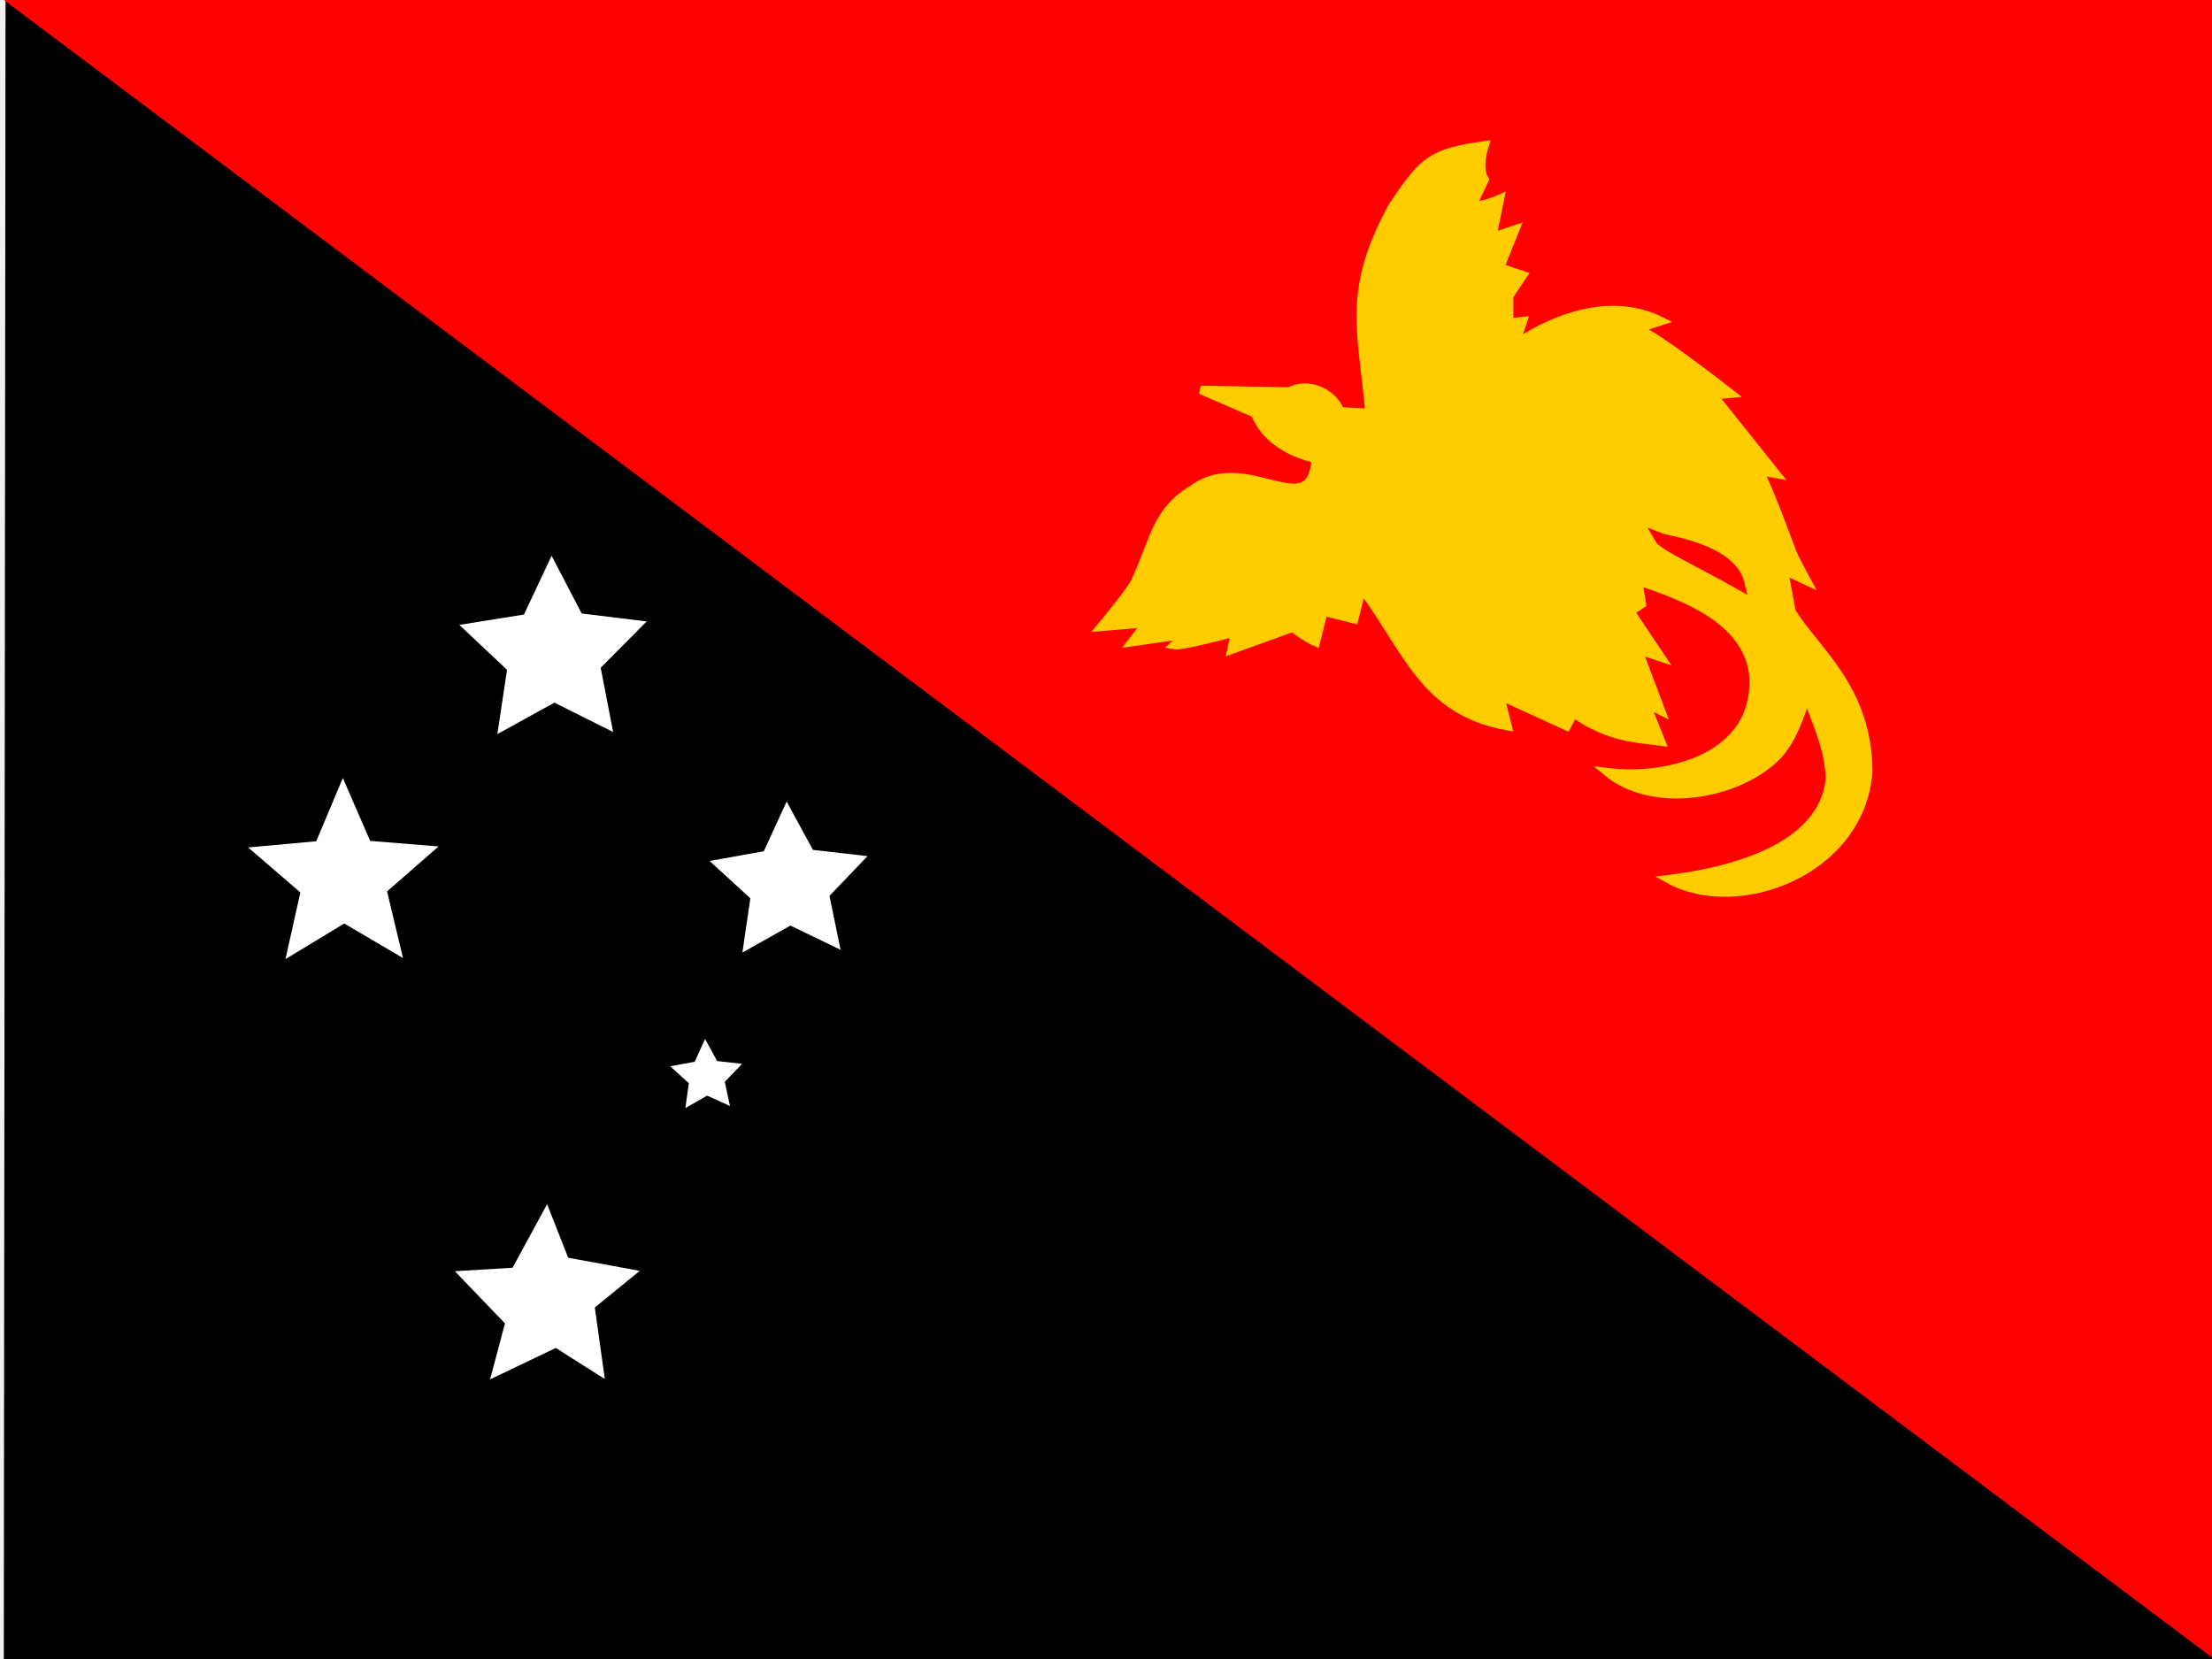
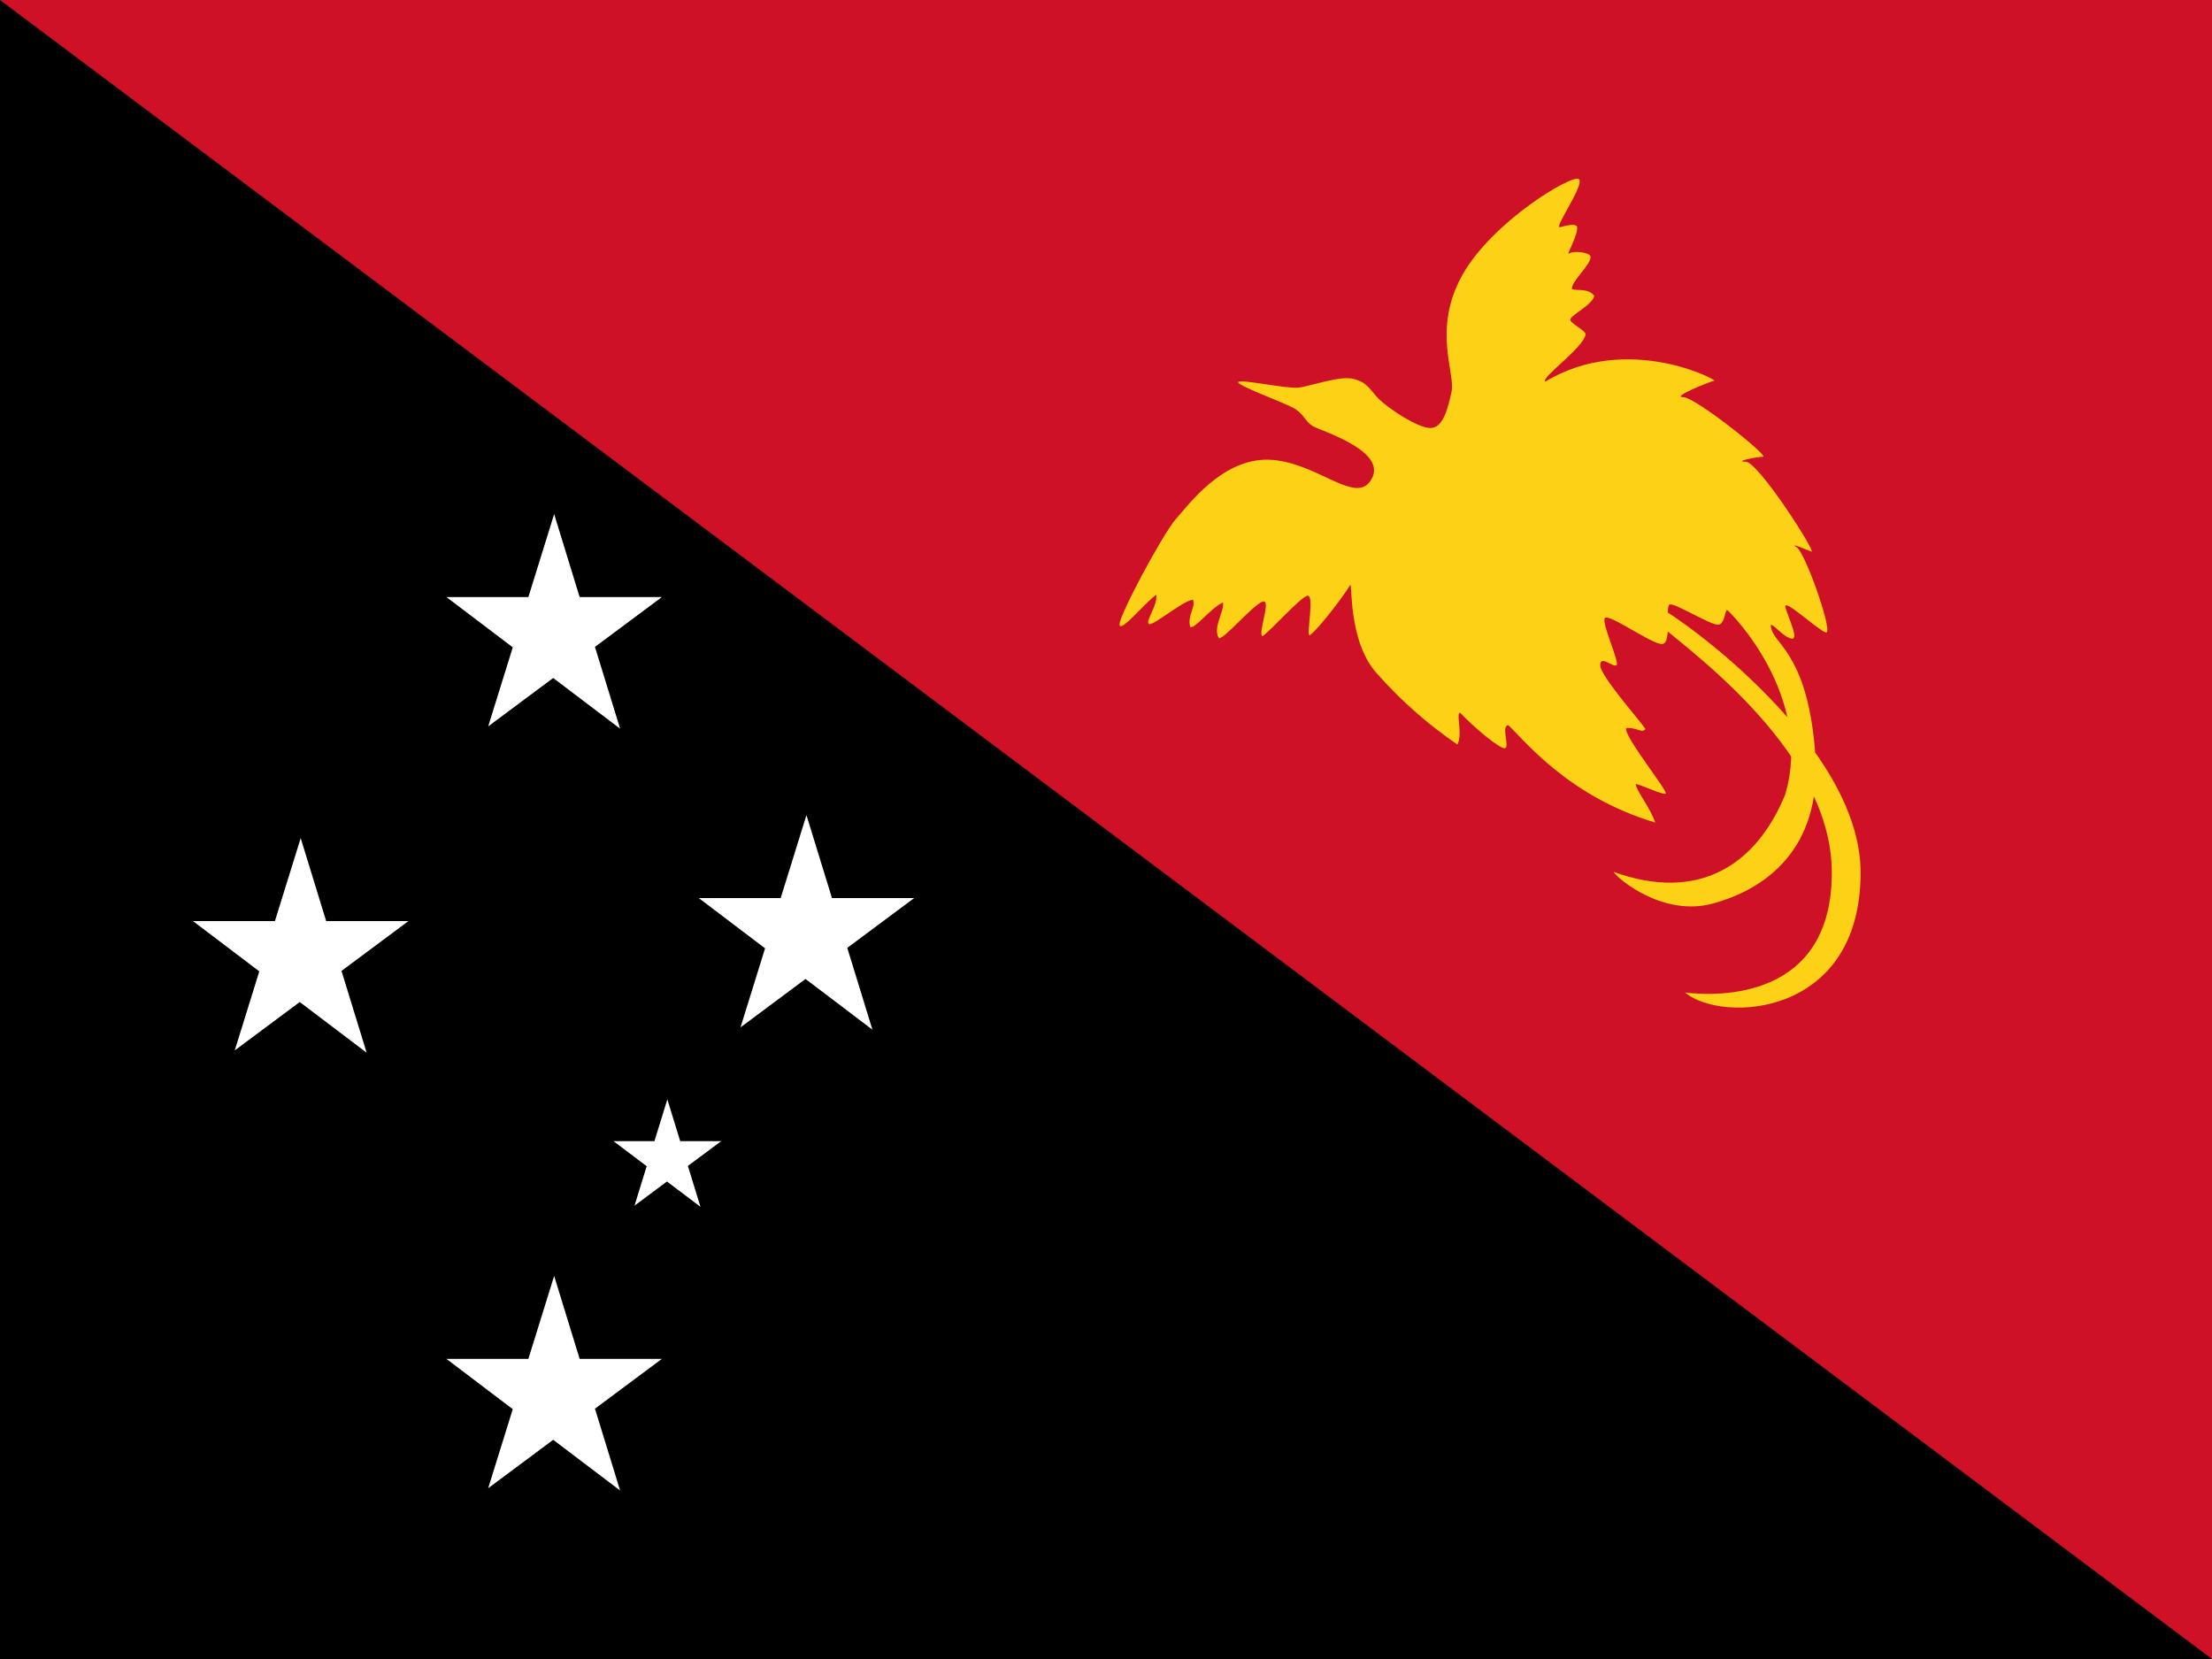
- <svg xmlns="http://www.w3.org/2000/svg" id="flag-icons-pg" viewBox="0 0 640 480">
-   <g fill-rule="evenodd">
-     <path fill="#000001" d="m1.6 0-.5 480h640z" />
-     <path fill="red" d="m640.6 480 .5-480H1.1z" />
+ <svg xmlns="http://www.w3.org/2000/svg" xmlns:xlink="http://www.w3.org/1999/xlink" viewBox="0 0 768 576">
+   <path d="M0 0h768v576H0z" />
+   <path fill="#ce1126" d="M0 0h768v576z" />
+   <path fill="#fcd116" d="M475.5 167.4c-5.7 7.3-19.1-7.4-35.2-7.8-16-.3-27.5 15.5-32.2 20.8-4.6 5.4-19.7 33.5-19.4 36.5s9.4-8.3 12.8-10.4c.3 4-3.7 8.8-2.7 10.1s11.7-8 15.4-8.4c1 2.7-2 5.4-1 9.4 1.3 1.3 7.3-6.7 11.4-8.4.6 3-3.7 8.7-1.4 12.4 1.7.4 11.7-11.4 15.1-12.7s-1.7 11 0 12c3-2 12.4-12.7 15.4-14s-.3 13.7 1 13.7c3.7-2.7 13-15.4 14-17.4s-1 19.4 9.5 30.8a151 151 0 0 0 27.8 24.5c2-3.7-.7-11.4 1-11 4.7 5 13.4 12.3 15.4 12.3s-1.4-8 1.3-8c5.4 5 20.8 24.8 51 33.8-2-5.7-6.4-10.7-6.8-13.4 2 .3 9 3.7 10.4 3.4s-14.7-20.1-13.7-22.8c3.7-.4 5.4 2 6.7.3-1.7-2.7-15.7-18.4-15.7-22.1s4.3.7 5.6 0c1.4-.7-5.3-14.7-4-16.4 1.4-1.7 16.1 9 19.8 9s1-13 2.7-13.7c1.6-.7 14 7 16.7 7s2.4-5.7 3.4-5 30.1 29.8 20 64c-10 24.4-30 37.5-59.6 26.8 1.7 2.7 17.5 15.7 34.5 11 17.1-4.6 37.9-18 35.6-51.5-2.4-33.5-13.4-38.2-15.1-43.3s2.7 1.4 6.3 2.7c3.7 1.4-.6-7-1.6-10.7s11 7.7 14 8.7-7-27.5-10-29.5 3 .7 5 1.4-18.4-31.2-22.8-31.2c-4.3 0 3.7-1.7 6-1.7 2.4 0-23.4-20.7-27.7-20.7s9.3-5.4 10.7-5.7c2.3.3-29.8-17.1-58.6.3-1.7-1.3 13.5-11.9 14-16.4.2-1.2-5-3.7-5.3-5-.4-1.4 8-5.4 8.3-8.4-2-2.7-5.7-1.7-7.7-2.3-.5-2.6 7-8.8 6.4-11.4-.5-1.5-6-2-7.4-1-1.3 1 3.5-7 2.7-9.4-.7-1-3.3-.4-6 .3-1.7-.3 8.7-14.7 6.7-16.7S518 76.9 507.6 95.7c-10.3 18.7-2.3 33.8-3.6 40.2-1.4 6.3-3 12.7-7.4 12.7s-14.4-6.7-17.8-10c-3.3-3.4-4-5.8-8.7-7-4.7-1.4-15.4 2.6-19.4 3s-19.8-3-20.8-2 15.4 7 19.1 9 4 4.6 6.7 6.3 27.8 9 19.8 19.5m98.1 47.2c8 8 62.4 44.2 62.4 88.4s-39.6 43-51 41.6c12.8 10.7 61 8.7 61-41.6 0-44.2-62.3-88.4-70.4-92.4-8-4-10-4-2 4" />
+   <g fill="#fff">
+     <path d="m220.3 418.6 11.4-36.9 11.5 37.3-30.2-22.8h37.4z" />
+     <path id="a" d="m192.4 178.5-22.9 73.7 60.3-44.9H155l60.3 45.7z" />
+     <use xlink:href="#a" x="-88" y="112.5" />
+     <use xlink:href="#a" x="87.6" y="104.5" />
+     <use xlink:href="#a" y="264.5" />
  </g>
-   <path fill="#fc0" stroke="#fc0" stroke-width="1.1" d="m178 54-3.8-.2c-1.2-2.8-4.5-3.8-6.6-2.6L156 51l7.1 3.1C165 59 171 60 171 60c-.6 8.8-8.9-1.1-15.9 3.9-5 3-5 6.5-7.7 12.3-.9 1.6-4.4 5.8-4.4 5.8l5.9-.5L147 84l7-1-1.5 1.4c1 .2 8-1.7 8-1.7L160 85l8-2.9s1.6 1.3 3 1.9l1-4 4 1 1-4c6 8 8 16 19 18l-1-4 8.7 4 .9-1.7c4.8 3.4 8.7 3.3 11.4 3.7l-2-5 2 1-3-8 3 1-4-6 1.5-1-.5-3c6 2 14 5 15 12 1 11-11 14-19 13 6 5 17 3 22-2 2-2 3-5 4-8 1 3 3 7 3 11-1 9-13 12-21 13 9 5 25-1 26-14 0-11-7-16-10-21l-1-5.4 3 1.4s-1.8-3.3-2-4c0 0-3.1-8.5-4.2-10.4l2.2.4-8.2-10.3 2.3-.2S215.6 44 213 43l3-1c-6-3-13-1-19 3l1-3-1.8.2v-3.5L198 36l-3-1 2-5-3 1 1-5s-2.2 1-3.6.9l1.6-3.4c-1-1.5 0-4.5 0-4.5-7 1-8 2-12 8-6 11-4 16-3 27z" transform="matrix(2.21989 0 0 2.21194 1.1 0)" />
-   <path fill="red" fill-rule="evenodd" stroke="red" stroke-width="1.4" d="M215.8 70.4c.5.9 6.2 3.6 10.4 6-1.1-4.6-9.4-5.6-10.4-6z" transform="matrix(2.21989 0 0 2.21194 1.1 0)" />
-   <path fill="#fff" fill-rule="evenodd" d="m175 399-14.2-9-19 9.1 4.3-16.2-14.5-15.1 16.7-1 10-18.4 6.1 15.5 20.7 3.8-13 10.6zm36.2-79-6.6-3-6.3 3.6 1-7.2-5.4-4.9 7.1-1.3 3-6.6 3.5 6.4 7.2.8-5 5.2zm32-45.2-14.5-7-13.9 7.8 2.3-15.7-11.8-10.8 15.7-2.8 6.6-14.4 7.6 14 15.8 1.8-11 11.5zm-65.8-63-17-8.5-16.5 9.1 2.8-18.6-13.8-13 18.7-3 8-17 8.7 16.7 18.8 2.3-13.3 13.4zm-60.8 65.4-17-10-17 10.3 4.3-19.3-15.1-13 19.7-1.8 7.7-18.3 7.9 18.2 19.8 1.6-14.9 13z" />
</svg>
